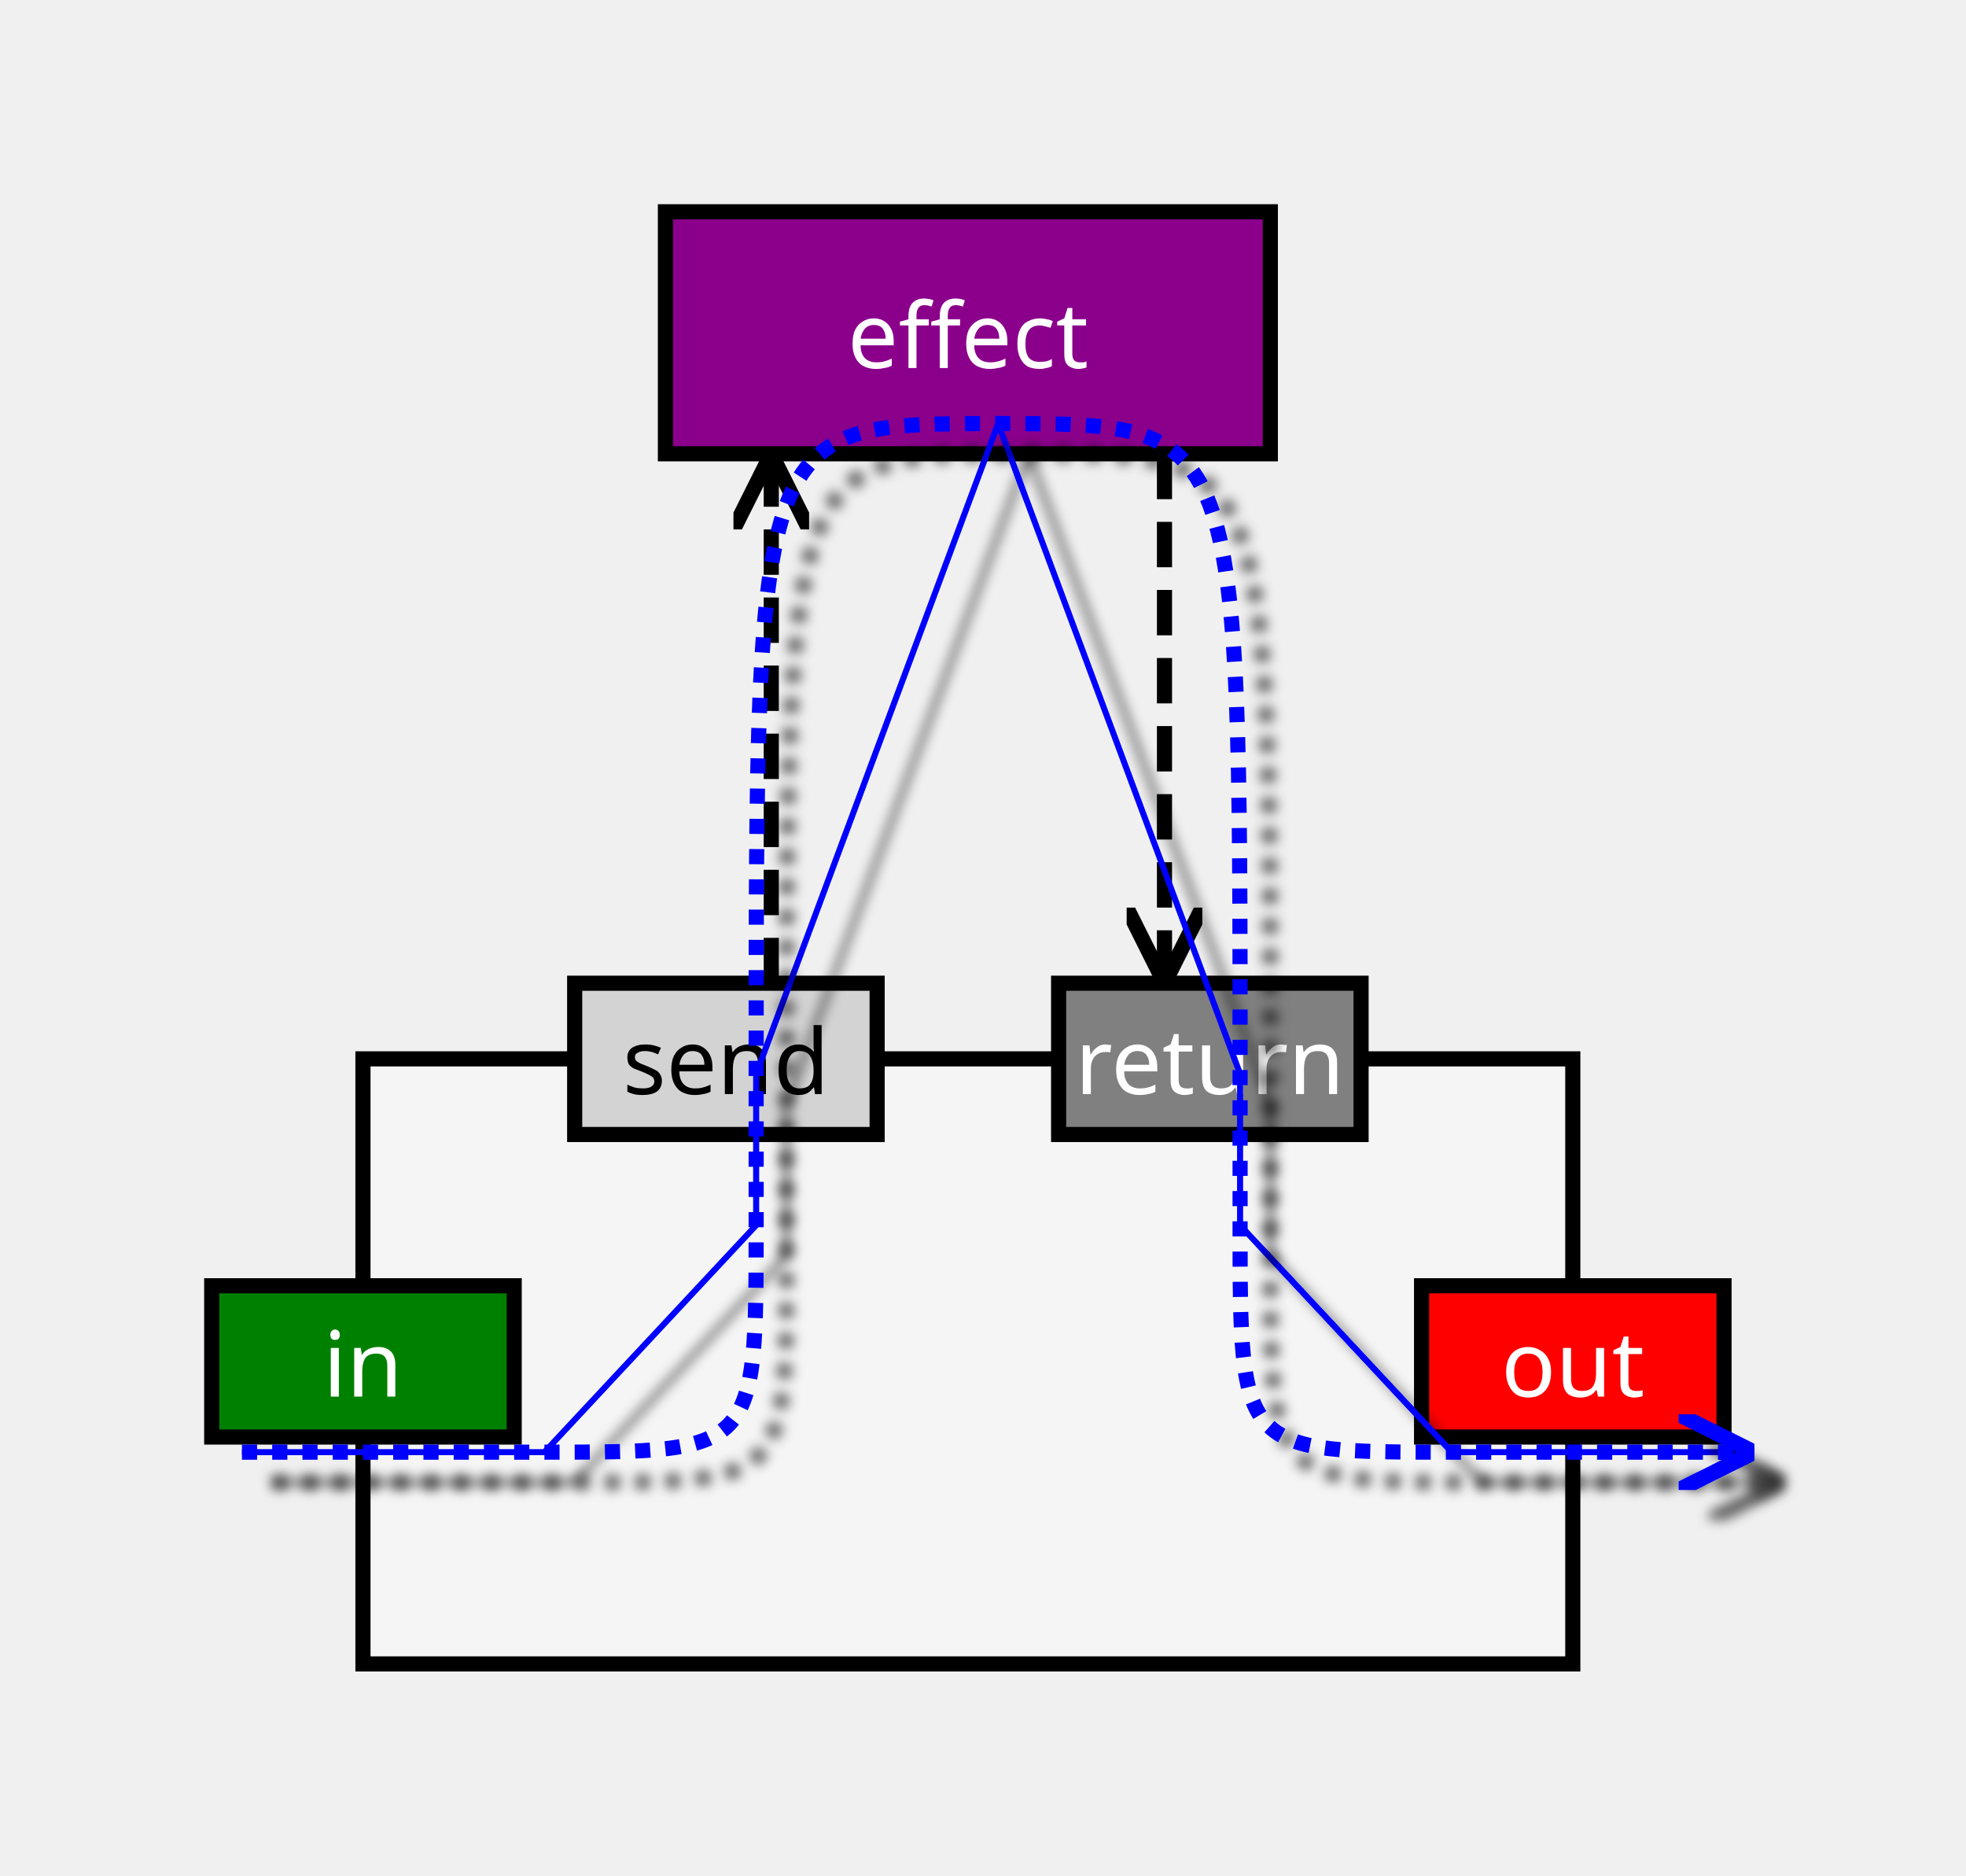
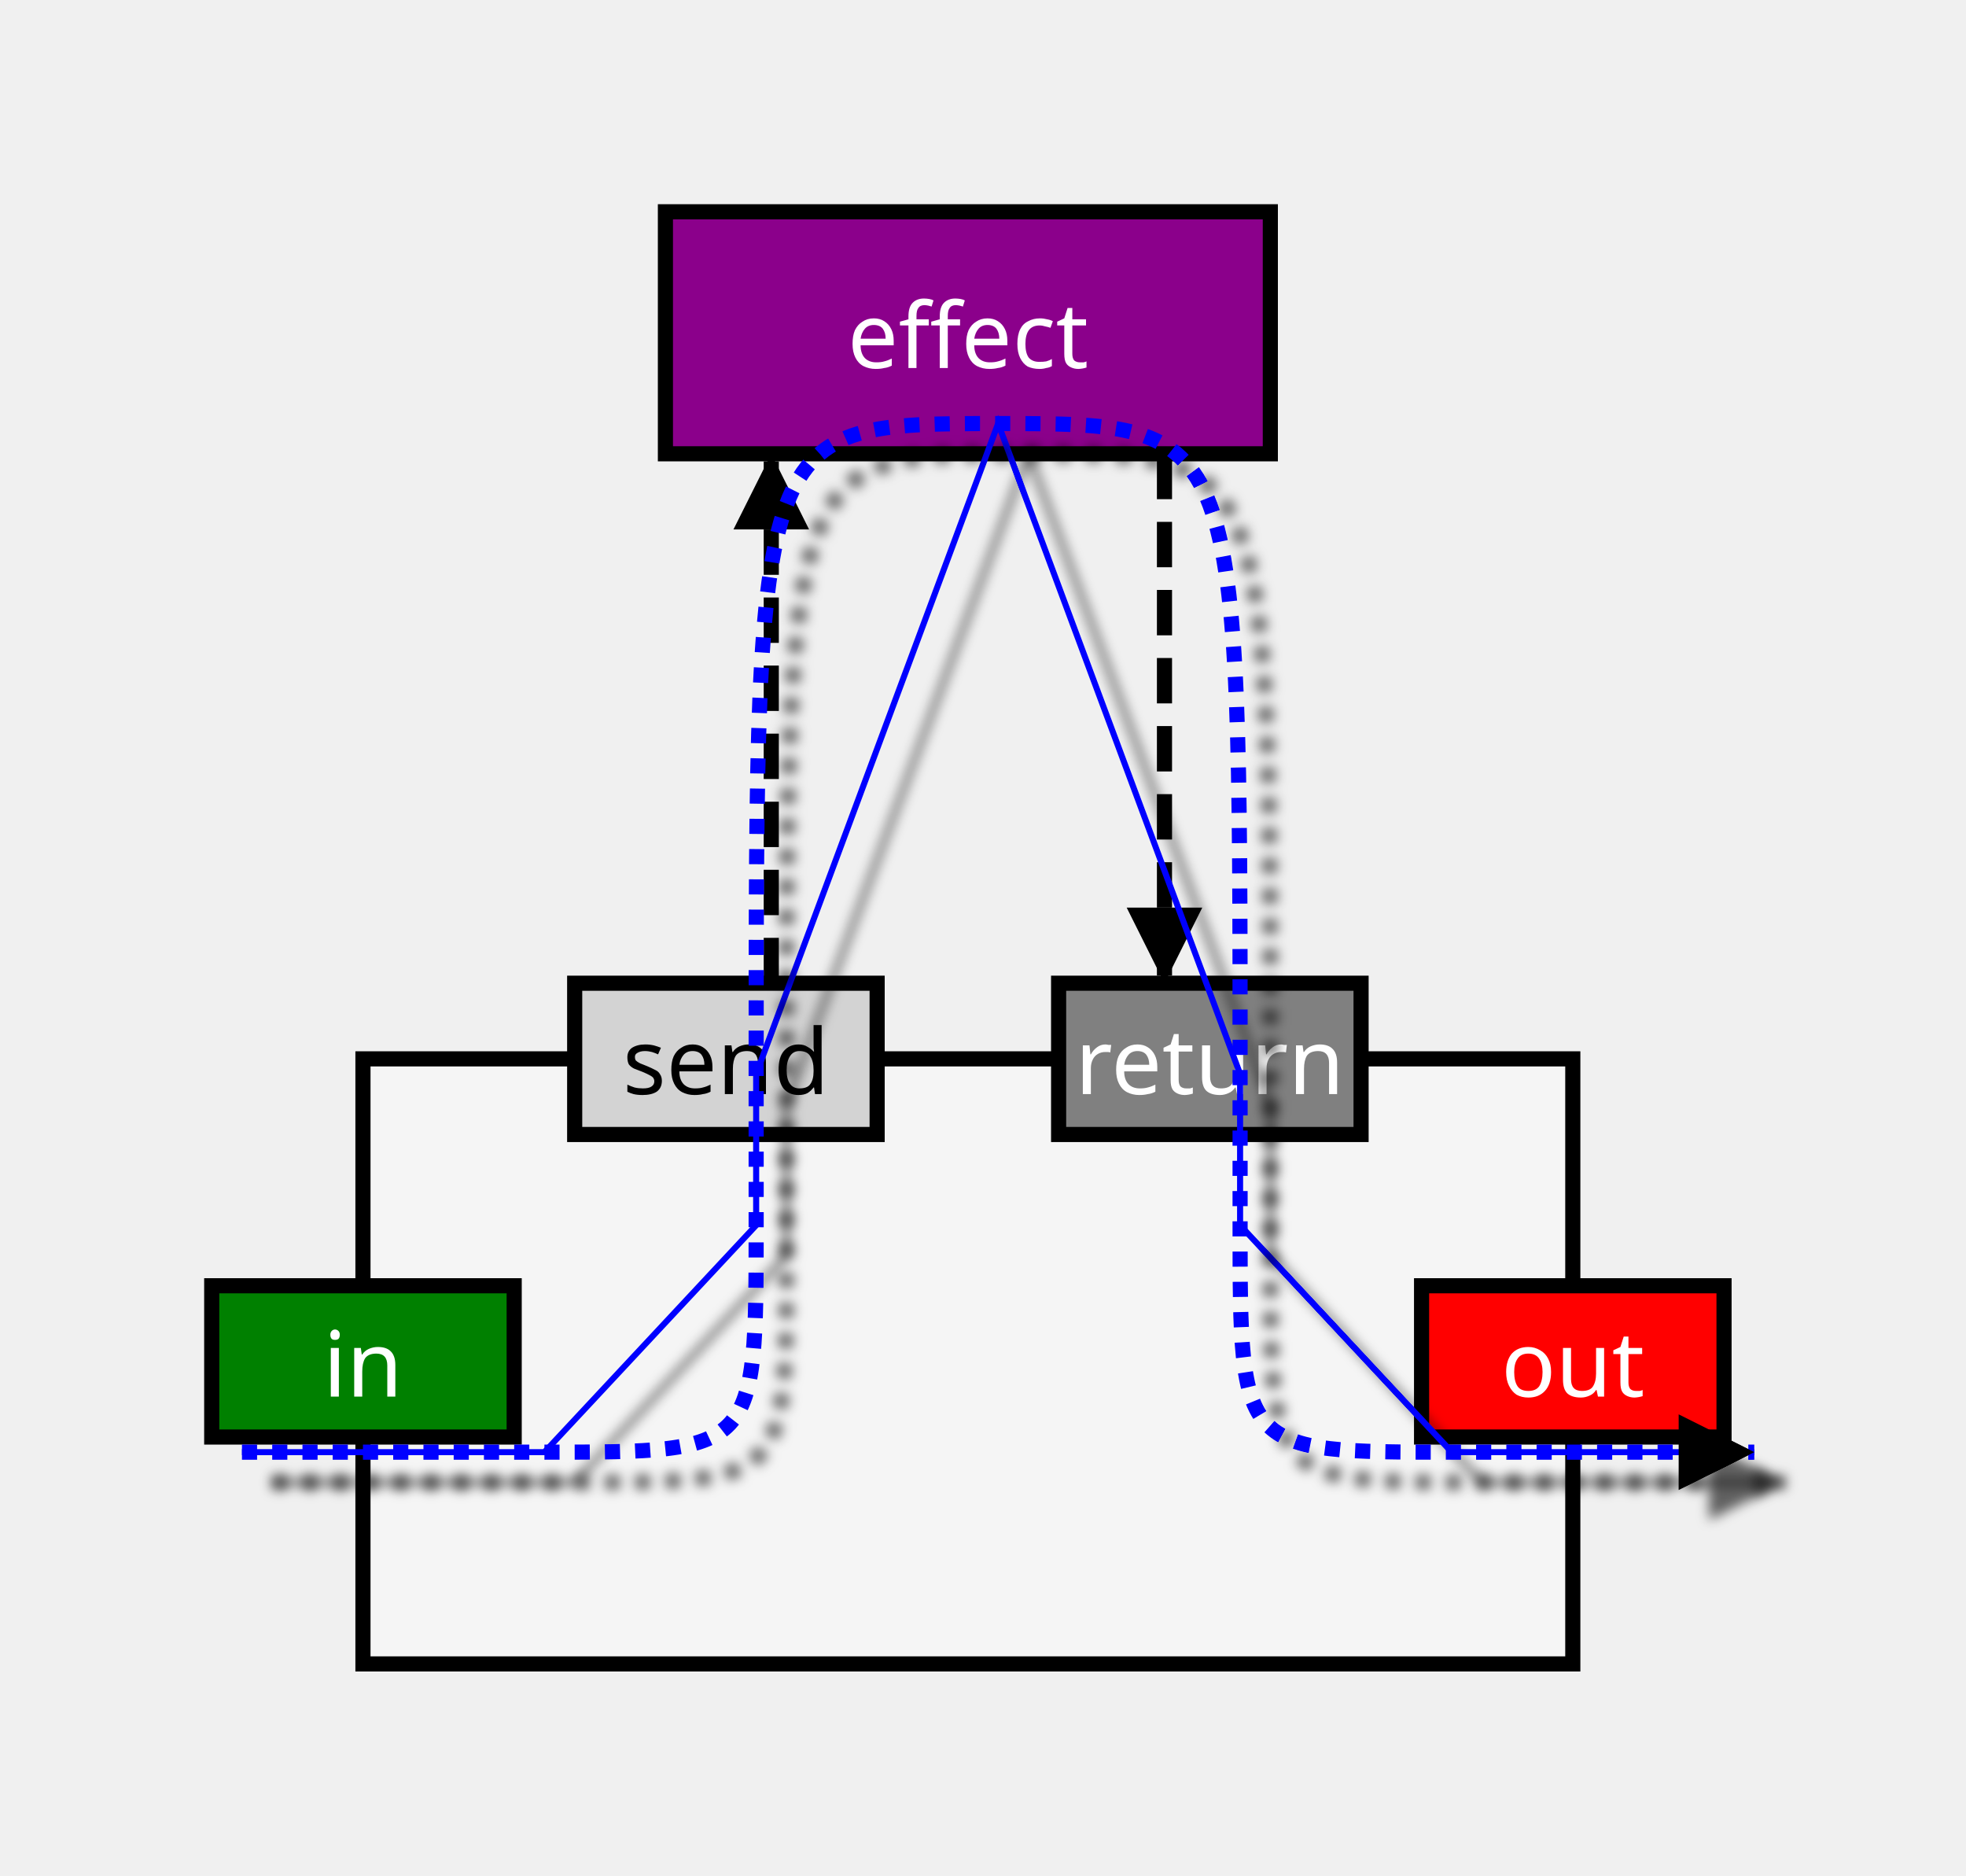
<svg xmlns="http://www.w3.org/2000/svg" version="1.1" width="65mm" height="62mm" viewBox="-12 -35 65 62">
  <defs>
    <marker id="d-arrow" refX="1" refY="0.5" orient="auto-start-reverse" markerWidth="5" markerHeight="5" viewBox="0 0 1 1">
-       <path d="M 0 0 1 0.5 0 1" style="stroke-width: 0.2; stroke: context-stroke; fill: context-fill; stroke-dasharray: none;" />
+       <path d="M 0 0 1 0.5 0 1" style="stroke: none; fill: black;" />
    </marker>
    <filter id="d-hardshadow" x="-50%" y="-50%" width="200%" height="200%">
      <feGaussianBlur in="SourceAlpha" stdDeviation="0.2" />
      <feOffset dx="1" dy="1" />
      <feComposite in2="SourceGraphic" operator="arithmetic" k1="0" k2="0.6" k3="1" k4="0" />
    </filter>
  </defs>
  <style>
    rect, circle, ellipse, line, polyline, polygon, path { stroke-width: 0.5; stroke: black; fill: none; }
    text { font-family: sans-serif; font-size: 3px; }
    .d-thin { stroke-width: 0.2; }
    text.d-tbox, text.d-tbox * { text-anchor: middle; dominant-baseline: central; }
    .d-hardshadow { filter: url(#d-hardshadow); }
    line.d-arrow, polyline.d-arrow, path.d-arrow { marker-end: url(#d-arrow); }
    .d-dash { stroke-dasharray: 1.5 0.75; }
    .d-dot { stroke-dasharray: 0.5 0.5; }
    .d-blue { stroke: blue; }
    text.d-blue, text.d-blue * { stroke: none; }
    .d-fill-darkmagenta { fill: darkmagenta; }
    text.d-fill-darkmagenta, text.d-fill-darkmagenta * { fill: white; }
    .d-fill-grey { fill: grey; }
    text.d-fill-grey, text.d-fill-grey * { fill: white; }
    .d-fill-green { fill: green; }
    text.d-fill-green, text.d-fill-green * { fill: white; }
    .d-fill-lightgrey { fill: lightgrey; }
    text.d-fill-lightgrey, text.d-fill-lightgrey * { fill: black; }
    .d-fill-red { fill: red; }
    text.d-fill-red, text.d-fill-red * { fill: white; }
    .d-fill-whitesmoke { fill: whitesmoke; }
    text.d-fill-whitesmoke, text.d-fill-whitesmoke * { fill: black; }
  </style>
  <rect id="base" width="40" height="20" class="d-fill-whitesmoke" />
  <rect id="in" x="-5" y="7.5" width="10" height="5" class="d-fill-green" />
  <text x="0" y="10" class="d-fill-green d-tbox">in</text>
  <rect id="send" x="7" y="-2.5" width="10" height="5" class="d-fill-lightgrey" />
  <text x="12" y="0" class="d-fill-lightgrey d-tbox">send</text>
  <rect id="return" x="23" y="-2.5" width="10" height="5" class="d-fill-grey" />
  <text x="28" y="0" class="d-fill-grey d-tbox">return</text>
  <rect id="out" x="35" y="7.5" width="10" height="5" class="d-fill-red" />
  <text x="40" y="10" class="d-fill-red d-tbox">out</text>
  <rect id="effect" x="10" y="-28" width="20" height="8" class="d-fill-darkmagenta" />
  <text x="20" y="-24" class="d-fill-darkmagenta d-tbox">effect</text>
  <line x1="13.5" y1="-2.5" x2="13.5" y2="-20" class="d-arrow d-dash" />
  <line x1="26.5" y1="-20" x2="26.5" y2="-2.5" class="d-arrow d-dash" />
  <polyline points="-4 13 6 13 13 5.5 13 0.5 21 -21 29 0.5 29 5.5 36 13 46 13" class="d-arrow d-hardshadow d-blue d-thin" />
  <path d="M -4 13   L 6 13   C 13 13 13 13 13 5.5   L 13 0.5   C 13 -21 13 -21 21 -21   C 29 -21 29 -21 29 0.5   L 29 5.5   C 29 13 29 13 36 13   L 46 13   " class="d-arrow d-hardshadow d-blue d-dot" />
</svg>
